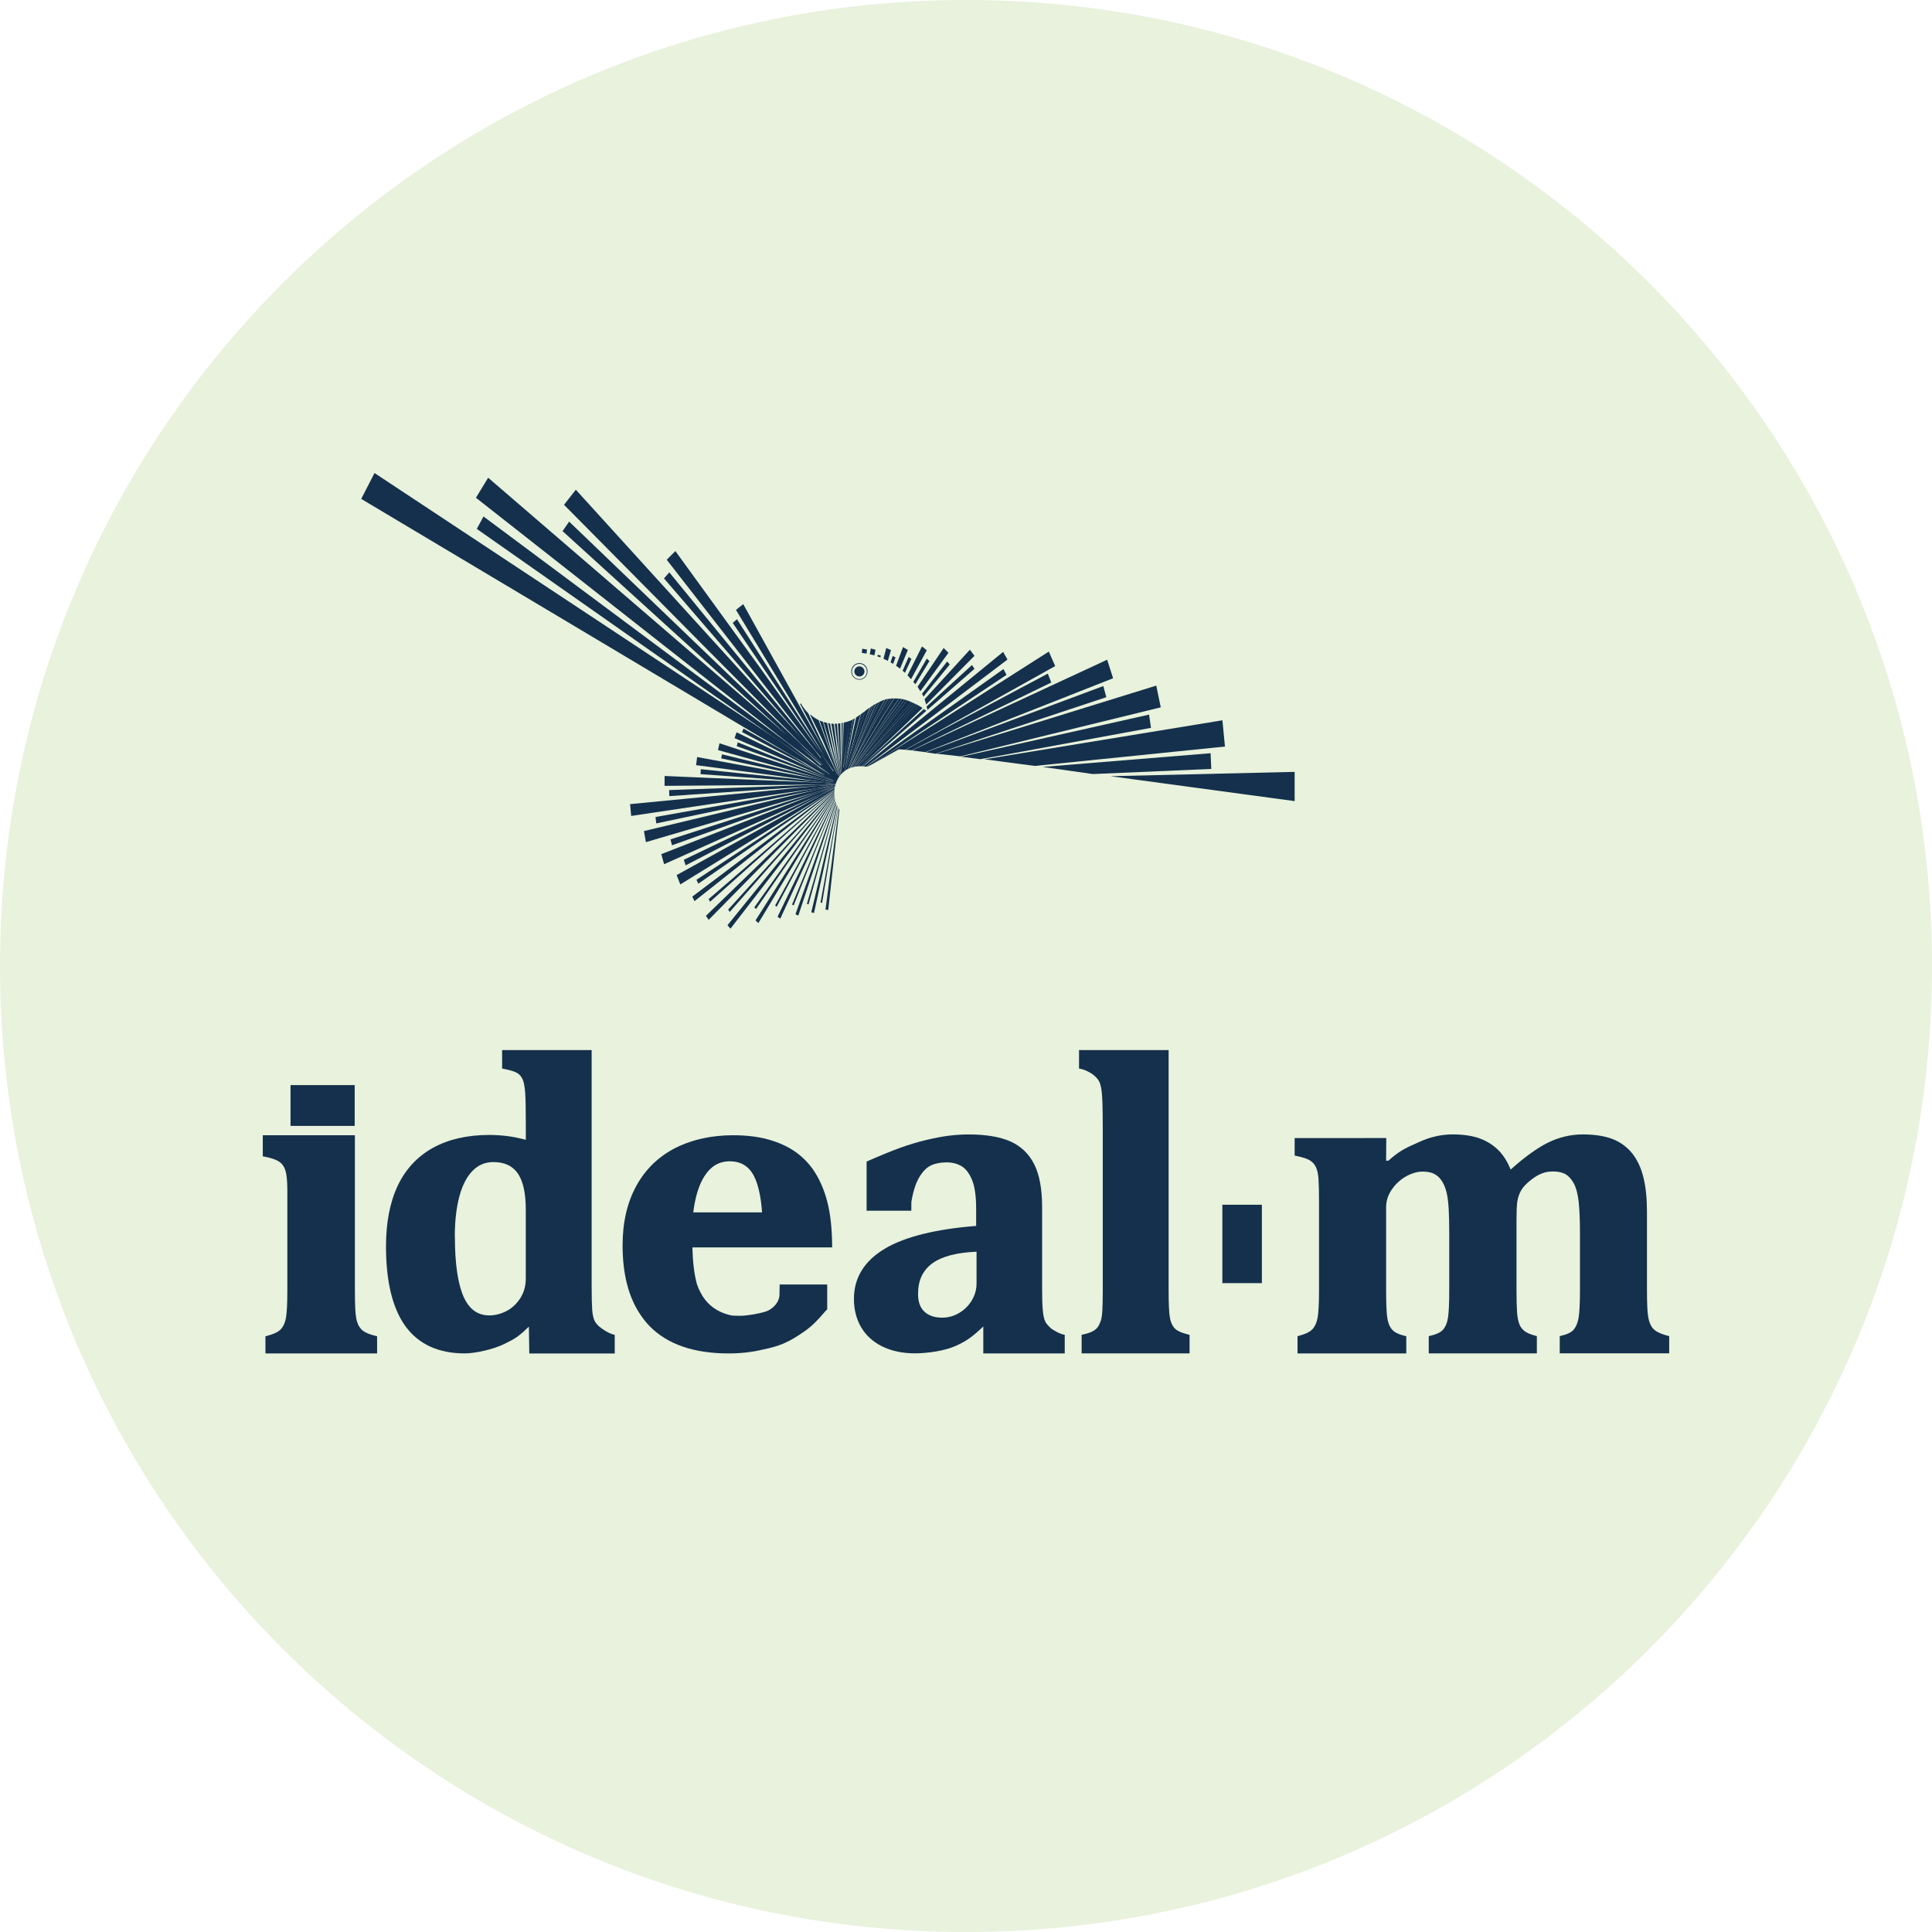
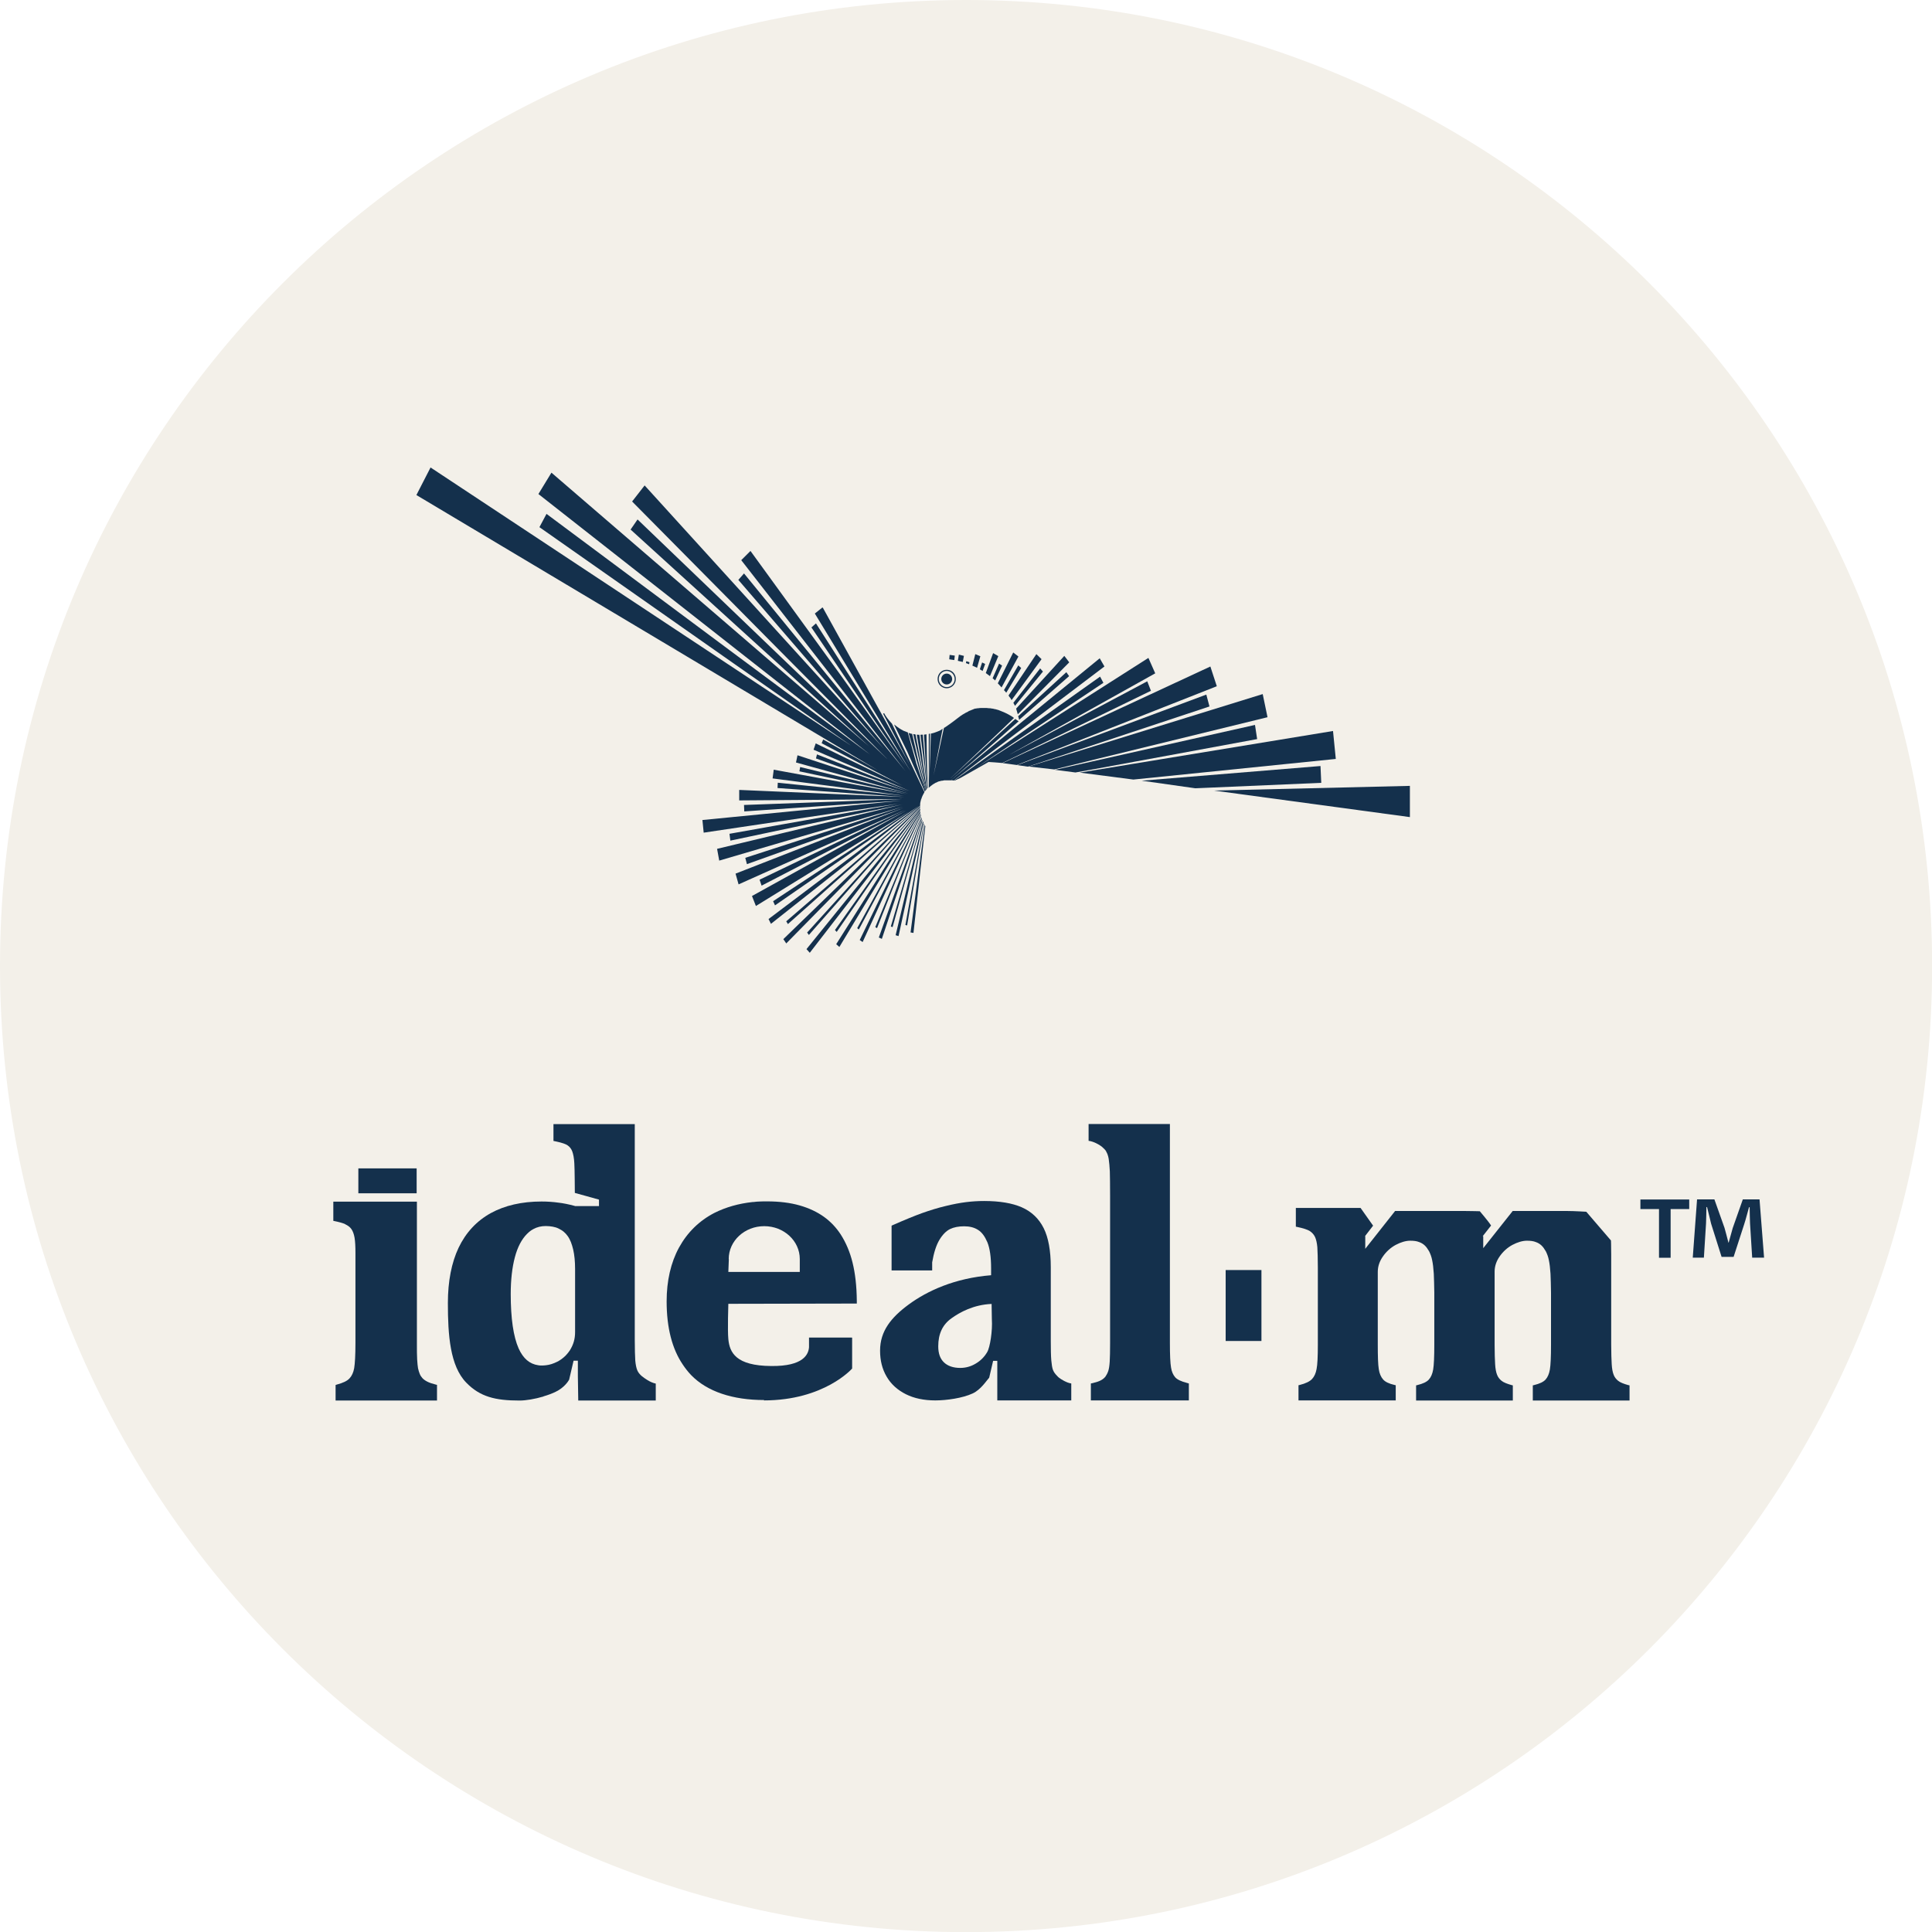
- <svg xmlns="http://www.w3.org/2000/svg" id="Layer_2" data-name="Layer 2" viewBox="0 0 618.9 618.9">
+ <svg xmlns="http://www.w3.org/2000/svg" id="Layer_2" data-name="Layer 2" viewBox="0 0 152.79 152.79">
  <g id="Layer_1-2" data-name="Layer 1">
-     <circle cx="309.45" cy="309.45" r="309.45" fill="#e8f2dc" />
+     <circle cx="76.4" cy="76.4" r="76.4" fill="#f3f0e9" />
    <g>
-       <rect x="391.57" y="385.93" width="12.66" height="25.11" fill="#14304c" />
-       <path d="M414.73,364.58v5.6l.44.09c2.18.44,3.71.96,4.56,1.52.83.55,1.45,1.27,1.85,2.17.42.91.69,2.17.79,3.71.11,1.6.17,4.1.17,7.47v28.13c0,4.28-.16,7.28-.45,8.86-.28,1.52-.83,2.75-1.62,3.63-.79.88-2.27,1.6-4.42,2.17l-.4.11v5.52h34.84v-5.52l-.42-.09c-1.99-.47-3.38-1.16-4.14-2.04-.78-.9-1.29-2.15-1.53-3.76-.25-1.68-.37-4.67-.37-8.93v-26.5c0-2.01.62-3.93,1.84-5.69,1.23-1.79,2.79-3.21,4.59-4.21,1.81-.99,3.57-1.51,5.2-1.51,1.25,0,2.29.16,3.08.44.79.3,1.49.71,2.07,1.26.58.55,1.11,1.27,1.57,2.17.47.91.84,2,1.11,3.22.28,1.24.47,2.91.59,4.94.11,2.07.17,4.64.17,7.61v18.34c0,4.32-.14,7.36-.42,8.97-.26,1.56-.78,2.78-1.53,3.66-.75.86-2.15,1.54-4.19,2.01l-.42.09v5.52h34.63v-5.52l-.4-.11c-1.65-.44-2.88-.96-3.63-1.57-.73-.6-1.29-1.35-1.62-2.26-.36-.94-.59-2.23-.7-3.8-.11-1.62-.17-3.99-.17-7.09v-22.33c0-2.66.08-4.59.23-5.74.16-1.13.45-2.15.87-3.05.42-.9.98-1.71,1.7-2.45.72-.74,1.6-1.49,2.63-2.23,1-.71,2.01-1.26,3-1.6.98-.35,2.06-.52,3.21-.52,1.68,0,3.05.3,4.06.88,1.01.58,1.9,1.57,2.65,2.94.76,1.38,1.28,3.35,1.56,5.85.28,2.53.42,5.88.42,9.98v18.34c0,4.28-.16,7.29-.45,8.94-.28,1.59-.81,2.83-1.53,3.71-.72.86-2.09,1.54-4.08,2.01l-.42.09v5.52h35.06v-5.52l-.42-.11c-1.21-.3-2.27-.68-3.13-1.12-.81-.41-1.45-.93-1.88-1.51-.45-.6-.81-1.4-1.07-2.37-.26-1.01-.44-2.37-.51-4.09-.08-1.74-.11-3.63-.11-5.61v-24.99c0-4.21-.37-7.92-1.11-10.95-.75-3.08-1.95-5.69-3.6-7.76-1.65-2.07-3.78-3.63-6.32-4.62-2.52-.97-5.71-1.48-9.54-1.48s-7.64.9-11.19,2.66c-3.38,1.68-7.4,4.57-11.91,8.6-.97-2.42-2.21-4.42-3.71-5.99-1.65-1.71-3.67-3.03-6.04-3.93-2.35-.88-5.32-1.34-8.86-1.34s-7.26.82-10.73,2.45c-3.39,1.59-5.59,2.17-9.82,5.97h-.73l.05-7.26" fill="#14304c" />
      <g>
-         <path d="M117.29,426.91c-.74-.38-1.3-.78-1.68-1.23-.39-.46-.71-.95-.94-1.5-.24-.54-.42-1.18-.56-1.89s-.24-1.77-.31-3.12c-.08-1.38-.11-3.36-.11-5.87v-49.63h-29.51v6.75l.44.08c1.57.3,2.86.68,3.83,1.1.91.4,1.65.95,2.18,1.69.53.75.91,1.77,1.11,3.02.2,1.34.31,3.12.31,5.3v31.73c0,4.26-.16,7.26-.45,8.85-.28,1.53-.83,2.74-1.63,3.61-.8.88-2.32,1.59-4.52,2.16l-.42.11v5.49h35.77v-5.51l-.42-.1c-1.27-.3-2.31-.65-3.07-1.05Z" fill="#14304c" />
-         <rect x="93.07" y="347.6" width="20.55" height="13.07" fill="#14304c" />
+         <path d="M75.47,52.2l.04-.35-.41-.06-.03.35c.13.02.26.04.39.06h0Z" fill="#14304c" />
+         <polygon points="76.23 51.87 75.83 51.77 75.75 52.26 76.14 52.35 76.23 51.87" fill="#14304c" />
+         <polygon points="77.53 51.9 77.13 51.73 76.9 52.64 77.27 52.81 77.53 51.9" fill="#14304c" />
+         <path d="M78.29,53.47l.66-1.58-.41-.24-.58,1.58c.12.08.23.16.33.24h0Z" fill="#14304c" />
+         <path d="M79.21,54.36h0s1.33-2.44,1.33-2.44l-.41-.32-1.22,2.44c.1.11.2.21.3.33Z" fill="#14304c" />
+         <path d="M79.86,55.14c.05.07.09.14.14.23h0s2.37-3.24,2.37-3.24l-.41-.4-2.2,3.27c.03.05.06.1.09.15Z" fill="#14304c" />
+         <polygon points="80.49 56.49 84.56 52.38 84.17 51.87 80.36 56.04 80.49 56.49" fill="#14304c" />
+         <polygon points="105.42 57.81 89.41 60.44 85.39 61.1 89.63 61.65 105.64 60.02 105.42 57.81" fill="#14304c" />
+         <polygon points="76.67 52.37 76.42 52.29 76.39 52.44 76.64 52.53 76.67 52.37" fill="#14304c" />
+         <path d="M77.71,53.06h0s.2-.55.2-.55l-.24-.12-.18.54c.07.04.14.08.21.13Z" fill="#14304c" />
+         <path d="M78.7,53.82h0s.55-1.18.55-1.18l-.24-.16-.51,1.16c.07.06.14.12.2.17Z" fill="#14304c" />
+         <path d="M79.41,54.59s.03.04.06.07h.01c.04.06.08.1.1.12h0s1.18-1.95,1.18-1.95l-.23-.21-1.14,1.97Z" fill="#14304c" />
+         <polygon points="80.14 55.58 80.27 55.82 82.48 53.11 82.26 52.86 80.14 55.58" fill="#14304c" />
+         <path d="M80.52,56.65s.03.09.04.13c.01.05.03.1.04.15h0s3.95-3.46,3.95-3.46l-.22-.31-3.82,3.49Z" fill="#14304c" />
+         <path d="M87.34,52.7l-.37-.64-6.8,5.56-4.97,4.08c.07,0,.15.01.22.03h0s4.96-3.75,4.96-3.75l6.96-5.27Z" fill="#14304c" />
+         <path d="M73.13,62.61s.04-.06.06-.09l-.74-2.2h0s0-.02,0-.02l-.66-2.38c-.09-.03-.19-.07-.29-.11l-.07-.03h0c-.23-.12-.44-.26-.63-.42-.02-.01-.04-.02-.05-.03h0s-.04-.03-.05-.04h0s1.05,2.15,1.05,2.15l1.39,3.17Z" fill="#14304c" />
+         <path d="M91.02,54.63l-.29-.75-10.93,5.82,11.56-6.45-.54-1.22-8.72,5.56-4.86,3.1,3.1-2.07,6.92-4.62-.26-.49-6.81,4.84-4.75,3.38s.02,0,.03,0c.01,0,.02,0,.03,0h0s.44-.2.44-.2l2.24-1.27.47.03.62.05,2.93-1.42,8.82-4.29Z" fill="#14304c" />
+         <path d="M68.7,67.23l-6.52,5.63.13.22,10.46-9.32s0-.01,0-.02c0,0,0,0,0-.02h0s-4.06,3.5-4.06,3.5Z" fill="#14304c" />
+         <path d="M72.76,63.86h0s0-.05,0-.08h0s-4.1,3.98-4.1,3.98l-6.71,6.51.23.34,6.58-6.69,3.99-4.05Z" fill="#14304c" />
+         <polygon points="96.23 54.27 95.72 52.71 84.53 57.91 79.31 60.34 79.31 60.34 79.29 60.35 80.42 60.5 84.81 58.77 96.23 54.27" fill="#14304c" />
+         <polygon points="100.24 56.72 99.86 54.89 86.61 58.99 81.35 60.62 83.38 60.85 86.83 60 100.24 56.72" fill="#14304c" />
+         <polygon points="99.42 58.45 99.25 57.33 86.32 60.23 83.43 60.88 85.05 61.09 86.41 60.85 99.42 58.45" fill="#14304c" />
+         <path d="M69.41,67.59l-5.58,6.16.14.19,8.8-10.01s0-.02,0-.03c0,0,0-.01,0-.02h0s-3.35,3.7-3.35,3.7Z" fill="#14304c" />
+         <polygon points="95.4 54.93 84.38 59.04 80.47 60.5 80.47 60.5 80.46 60.51 81.29 60.63 95.65 55.87 95.4 54.93" fill="#14304c" />
+         <path d="M72.77,63.71s0-.03,0-.04c0,0,0,0,0-.01h0v-.05s0,0,0,0v-.03s.01-.06.01-.09v-.03s.01,0,.01,0c0,0,.01-.05.01-.05,0-.02,0-.04.01-.06v-.02s.01-.03.02-.04v-.04s.03-.06.03-.06c.06-.2.15-.38.25-.55l-2.57-5.41c-.06-.06-.12-.13-.19-.21-.01-.02-.03-.03-.04-.05-.17-.2-.31-.41-.39-.57l-.08.04,2.12,4.07-2.7-4.87-4.18-7.57-.04-.03-.6.48,7.58,12.48-3.03-4.72-4.46-6.98-.36.32,4.62,6.83,2.82,4.14-5.16-7.24-7.1-9.78-.73.73,12.98,16.67-5.44-6.66-7.32-8.96-.45.51,7.52,8.72,3.98,4.62-7.68-8.45-11.23-12.36-.99,1.27,11.67,11.79,8.56,8.63-19.8-19-.55.8,18.88,17.16-10.22-8.81-14.92-12.85-1.03,1.69,15.38,12.08,10.86,8.53-10.49-7.79-15.11-11.25-.56,1.05,15.35,10.77,9.33,6.53-14.39-9.52-18.9-12.5-1.12,2.18,31.47,18.78,5.06,3.01-4.36-2.46-.12.3,6.37,3.34-6.84-3.33-.17.5,4.63,1.99,2.98,1.28-2.82-1.11-4.52-1.79-.08.32,4.55,1.64,2.72.99-3.37-1.12-5.36-1.76-.12.57,8.87,2.45-3.27-.81-5.27-1.28-.06.34,5.3,1.13,3.18.67-4.08-.75-6.43-1.18-.09.69,6.48.85,3.91.52-3.67-.38-6.31-.65-.02.42,6.31.45,3.7.26-13.04-.56v.83s8.05-.06,8.05-.06l4.85-.05-4.58.18-7.94.29.02.51,12.37-.85-5.77.56-9.91.97.1,1,15.39-2.29-4.59.82-8.76,1.56.07.54,8.71-1.84,4.87-1.02-5.21,1.25-9.42,2.26.17.93,9.34-2.74,5.17-1.52-4.3,1.4-8.15,2.64.13.5,8.07-2.89,4.3-1.55-4.59,1.8-8.68,3.39.24.85,13.15-5.89-3.9,1.87-7.59,3.65.16.47,7.51-3.89,3.94-2.05-12.21,6.76.31.79,7.86-4.85,4.28-2.64-3.73,2.46-7.05,4.65.15.33,6.98-4.83,4.41-3.05-4.58,3.44-7.32,5.52.19.38,7.24-5.73,4.54-3.6Z" fill="#14304c" />
+         <path d="M72.77,64.02s0-.04,0-.06l-3.34,4.12-5.65,6.98.26.29,8.74-11.31v-.02Z" fill="#14304c" />
+         <path d="M72.6,60.09h0s0,0,0,0l-.46-2.05c-.1-.02-.21-.05-.29-.08h0l.64,2.18.71,2.4s.02-.03.03-.05l-.62-2.36v-.03Z" fill="#14304c" />
+         <path d="M73.13,65.25l-.34,2.55-.78,5.94.23.04.66-5.96.28-2.49s-.03-.04-.04-.06l-.02-.02Z" fill="#14304c" />
+         <path d="M73.02,65.04v-.03s-.03-.03-.04-.05l-.69,2.86-1.46,6.14.23.07,1.35-6.18.62-2.81Z" fill="#14304c" />
+         <path d="M73.09,65.17s0-.01-.01-.02c0,0-.01-.02-.02-.02l-.45,2.44-1.01,5.58.14.04.94-5.6.41-2.41Z" fill="#14304c" />
+         <path d="M73.27,58.07c-.07.01-.14.02-.2.03l.26,4.26s.03-.03.04-.04l-.06-1.88-.04-2.37Z" fill="#14304c" />
+         <path d="M80.51,57.01l-.22-.15-5.24,4.8,4.28-4.05.86-.83s-.06-.05-.09-.07c-.07-.05-.14-.09-.23-.14,0,0,0,0,0,0h0s-.08-.05-.12-.07c-.02-.01-.04-.02-.06-.03-.06-.03-.11-.06-.16-.08l-.04-.02h0s0,0,0,0c-.07-.03-.13-.06-.21-.09l-.35-.14h0s-.02,0-.02,0c-.05-.02-.11-.03-.17-.05h-.04s0-.01,0-.01h-.03c-.06-.02-.11-.03-.16-.04h-.05c-.07-.02-.14-.03-.2-.03h-.05c-.11-.02-.23-.02-.35-.02h-.03s-.02,0-.02,0c-.06,0-.12,0-.18,0h-.04s-.01,0-.01,0c-.07,0-.14.01-.21.02h-.04s-.01,0-.01,0c-.07.01-.13.02-.18.03h-.02s-.02,0-.02,0l-.05.02c-.13.05-.26.1-.39.16h-.03s-.04.04-.04.04c-.06.03-.12.06-.2.1l-.04.02-.03.02c-.06.04-.13.07-.19.11l-.03.02-.04.03c-.06.03-.11.07-.16.11l-.04.03-.04.03s-.08.06-.12.09c-.09.07-.18.14-.26.2-.06.05-.12.09-.19.14,0,0-.13.1-.15.11l-.06.04s-.1.07-.14.1c-.09.06-.17.12-.25.16v.03s-.01,0-.01,0l-.81,3.72.72-3.7s-.08.07-.13.1l-.03.02s-.06.03-.09.05c-.03.01-.07.03-.1.04-.03.01-.07.03-.1.04-.04.01-.08.03-.11.04-.04.01-.07.02-.11.04-.02,0-.05.01-.07.02-.06.02-.12.03-.18.04,0,0,0,0-.01,0l-.13,3.77.06-3.76h-.04s-.04.02-.06.03v4.25c.1-.09.2-.18.32-.26l.03-.02c.06-.04.13-.08.2-.12h.02s.09-.05.12-.06h0s.02-.01.02-.01h0s.1-.04.1-.04h.04s.08-.03.12-.04h.02s0,0,0,0h.01s.03,0,.04-.01h.07s.08-.03.12-.03c0,0,0,0,.01,0h.01s0,0,0,0h.02s.02,0,.03,0h.05s.07,0,.07,0c.04,0,.07,0,.11,0,0,0,.01,0,.02,0,0,0,0,0,.01,0,0,0,.01,0,.02,0,0,0,.01,0,.02,0,0,0,0,0,.01,0,0,0,0,0,.01,0,.04,0,.07,0,.11,0h.03s3.84-3.34,3.84-3.34l1.51-1.33Z" fill="#14304c" />
+         <path d="M72.72,58.11c-.06,0-.13,0-.2-.01h-.02s.75,4.35.75,4.35c.01-.01.02-.03.04-.04h0s-.3-2.1-.3-2.1l-.28-2.19Z" fill="#14304c" />
+         <path d="M72.84,58.11h-.05s.32,2.46.32,2.46l.19,1.81s.01-.02.02-.02l-.34-4.26s-.1,0-.14,0Z" fill="#14304c" />
+         <path d="M72.4,58.08s-.04,0-.07-.01h-.01s-.06-.01-.1-.02l.56,2.43.45,1.99s.02-.02.03-.03l-.41-1.98-.45-2.39Z" fill="#14304c" />
+         <path d="M72.8,64.35s0-.02,0-.03c0,0,0-.01,0-.02l-1.77,3.2-3.24,5.9.13.11,3.18-5.96,1.71-3.2Z" fill="#14304c" />
+         <path d="M72.83,64.49h0s-.01-.06-.02-.08l-1.68,3.46-3.14,6.47.23.16,3.02-6.57,1.59-3.45Z" fill="#14304c" />
+         <path d="M72.94,64.92v-.03s0,0,0,0c0-.02-.01-.03-.02-.05l-.8,2.73-1.67,5.7.14.05,1.59-5.72.76-2.67Z" fill="#14304c" />
+         <path d="M70.38,67.61l2.39-3.47s0-.02,0-.04c0,0,0-.02,0-.03l-2.46,3.46-4.28,6.02.14.15,4.21-6.1Z" fill="#14304c" />
+         <path d="M72.78,64.25v-.02s0-.03-.01-.05l-2.4,3.78-4.24,6.71.25.22,4.11-6.82,2.3-3.81Z" fill="#14304c" />
+         <path d="M72.86,64.62s0-.02,0-.02c0,0,0-.02-.01-.03l-1.24,2.97-2.39,5.78.14.08,2.32-5.84,1.19-2.95Z" fill="#14304c" />
+         <path d="M72.9,64.77s0-.03-.01-.05h0s-.01-.04-.01-.04l-1.12,3.15-2.26,6.31.24.11,2.13-6.37,1.04-3.12Z" fill="#14304c" />
+         <polygon points="104.43 60.58 90.29 61.74 94.53 62.34 104.49 61.91 104.43 60.58" fill="#14304c" />
+         <polygon points="111.5 62.15 96 62.52 111.5 64.62 111.5 62.15" fill="#14304c" />
+         <path d="M74.87,54.43c.39,0,.72-.32.72-.73s-.31-.73-.72-.73-.72.32-.72.73.32.73.72.73ZM74.87,53.06c.34,0,.63.29.63.64s-.28.64-.63.64-.63-.29-.63-.64.28-.64.63-.64Z" fill="#14304c" />
+         <circle cx="74.87" cy="53.7" r=".43" fill="#14304c" />
      </g>
-       <path d="M148.85,433.55c3.37,0,9.16-1.27,12.81-3.07,3.46-1.7,4.61-2.44,7.76-5.51l.14,8.6h27.36v-5.96c-1.99-.41-4.02-1.9-4.85-2.57-.71-.57-1.33-1.32-1.67-2.09-.36-.84-.59-2-.7-3.44-.11-1.51-.17-3.98-.17-7.34v-75.78h-28.68v5.91l.67.13c2.64.52,3.82,1.06,4.34,1.41.71.49,1.24,1.16,1.61,2.04.38.95.65,2.38.77,4.25.14,1.93.2,5.31.2,10.05v4.94c-2.2-.57-4.14-.97-5.82-1.17-1.94-.25-3.93-.38-5.91-.38-6.96,0-12.99,1.38-17.95,4.09-4.99,2.74-8.81,6.83-11.34,12.15-2.5,5.26-3.77,11.84-3.77,19.47,0,11.3,2.11,19.9,6.25,25.59,4.2,5.75,10.58,8.68,18.96,8.68ZM145.69,396.19c0-4.99.5-9.4,1.49-13.02.96-3.56,2.4-6.31,4.27-8.18,1.85-1.84,4-2.73,6.58-2.73,3.55,0,6.09,1.17,7.81,3.58,1.71,2.46,2.59,6.34,2.59,11.55v22.2c0,2.38-.61,4.52-1.8,6.34-1.21,1.84-2.71,3.22-4.47,4.1-1.79.89-3.59,1.35-5.38,1.35-3.76,0-6.46-1.95-8.26-5.96-1.86-4.17-2.8-10.63-2.8-19.22h-.02v-.02Z" fill="#14304c" />
-       <path d="M351.88,346.04c.41.62.7,1.51.88,2.6.2,1.19.33,2.66.39,4.42.06,1.77.11,4.6.11,8.4v51.99c0,2.8-.05,4.99-.14,6.5-.09,1.44-.27,2.57-.55,3.34-.29.78-.61,1.41-.97,1.9-.35.46-.86.89-1.52,1.25-.68.38-1.68.73-2.94,1.01l-.65.14v5.96h34.58v-5.94l-.64-.16c-2.11-.54-3.53-1.22-4.24-2.04-.71-.82-1.2-1.96-1.44-3.39-.26-1.54-.39-4.42-.39-8.59v-77.05h-28.7v5.93c1.77.24,3.76,1.32,4.59,2.01.64.52,1.23,1.09,1.62,1.71Z" fill="#14304c" />
-       <path d="M283.69,399.87c-6.72,3.91-10.14,9.37-10.14,16.21,0,3.4.77,6.45,2.3,9.08,1.53,2.62,3.82,4.7,6.79,6.18l.03.03.03-.02c2.94,1.44,6.43,2.18,10.4,2.18s9.61-.79,13.17-2.43c3.4-1.57,5.14-2.78,8.72-6.18v8.64h26.09v-5.97c-1.64-.24-3.65-1.51-4.26-1.95-.49-.35-.91-.89-1.29-1.29-.36-.38-.68-.91-.92-1.57-.26-.7-.45-1.81-.58-3.33-.14-1.57-.2-3.83-.2-6.73v-26.05c0-5.76-.85-10.38-2.52-13.7-1.7-3.37-4.28-5.84-7.7-7.35-3.34-1.46-7.82-2.21-13.31-2.21-2.12,0-4.28.14-6.41.41-2.11.27-4.53.73-7.25,1.38-2.65.64-5.41,1.46-8.19,2.46-2.73.98-6.2,2.4-10.34,4.22l-.5.22v15.75h14.32l.02-2.85c.56-3.38,1.43-6.05,2.56-7.94,1.12-1.83,2.36-3.08,3.7-3.72,1.38-.65,3.06-.98,4.99-.98s3.53.41,4.88,1.25c1.32.81,2.43,2.27,3.29,4.33.89,2.13,1.33,5.22,1.33,9.24v5.53c-12.84,1.02-22.62,3.43-29.03,7.16ZM312.83,400.98v10.19c0,1.87-.5,3.67-1.49,5.35-1,1.68-2.36,3.06-4.06,4.06-1.7,1.02-3.53,1.52-5.43,1.52-2.46,0-4.4-.65-5.76-1.95-1.35-1.29-2-3.13-2-5.65,0-4.37,1.52-7.59,4.64-9.84h-.02c3.05-2.19,7.81-3.43,14.11-3.68Z" fill="#14304c" />
-       <path d="M266.57,399.58v-.87c-.06-5.27-.56-9.83-1.51-13.54-.91-3.66-2.31-6.96-4.13-9.82-1.56-2.41-3.56-4.51-5.93-6.23-2.38-1.7-5.26-3.06-8.58-4.01h-.02s-.02-.01-.02-.01c-3.28-.95-7.15-1.43-11.47-1.43h0c-.11,0-.21,0-.32,0-.77,0-1.53.02-2.27.06-.74.04-1.46.1-2.18.17-.11.01-.22.01-.33.03-4.98.52-9.52,1.81-13.52,3.84-5.36,2.75-9.57,6.83-12.48,12.17-2.9,5.3-4.37,11.68-4.37,18.95,0,9.22,1.91,16.66,5.7,22.24.88,1.33,1.87,2.57,2.96,3.69,5.63,5.78,14.14,8.74,25.27,8.74,3.96,0,7.66-.42,11.07-1.26,2.41-.47,4.67-1.11,6.61-1.93,2.25-.96,4.4-2.32,6.68-3.9,2.4-1.67,4.2-3.57,6.3-6.01.15-.18.3-.35.45-.53l.27-.26.24-.23v-7.88l-.09-.09h-15.14l-.06,3.38c-.11,2.45-2.25,4.67-4.63,5.37-2.12.62-5.62,1.28-8.09,1.28-.96,0-1.82-.03-2.61-.09-3.59-.77-6.45-2.44-8.48-5.04-1.06-1.36-1.93-3.01-2.62-4.94-.92-3.33-1.37-7.41-1.46-11.75l.09-.09h44.69ZM233.78,372.01c3.48,0,6.11,1.53,7.74,4.71,1.37,2.68,2.24,6.6,2.6,11.65h-22.04c.6-4.81,1.75-8.65,3.46-11.4,2.07-3.33,4.75-4.96,8.23-4.96Z" fill="#14304c" />
-     </g>
-     <g>
-       <path d="M289.82,224.11l-5.3,6.96-10.77,14.55s.04,0,.06,0l13.18-16.74,3.69-4.5c-.28-.09-.57-.18-.85-.26Z" fill="#14304c" />
-       <path d="M291.98,224.92l-4.08,4.67-13.51,15.94s.05,0,.07-.01l13.09-14.57,5.21-5.66c-.26-.12-.52-.24-.78-.35Z" fill="#14304c" />
-       <path d="M293.77,225.76c-.08-.04-.16-.08-.24-.12l-5.56,5.84-13.1,14.01s.04,0,.07,0l16.45-16.59,2.92-2.85c-.17-.1-.35-.19-.52-.28Z" fill="#14304c" />
-       <path d="M288.02,223.81l-3.92,5.67-10.77,16.23s.04-.01.06-.02l10.53-14.95,4.99-6.83c-.29-.05-.59-.09-.88-.12Z" fill="#14304c" />
-       <path d="M268.69,259.05l-1.28,9.71-2.97,22.62.88.13,2.5-22.69,1.08-9.47c-.07-.1-.13-.2-.2-.31Z" fill="#14304c" />
-       <path d="M268.1,257.97l-2.64,10.89-5.57,23.36.86.27,5.15-23.53,2.35-10.69c-.05-.1-.1-.2-.15-.3Z" fill="#14304c" />
-       <path d="M267.69,256.89l-4.28,11.98-8.59,24,.91.42,8.09-24.22,3.98-11.86c-.04-.11-.07-.21-.1-.32Z" fill="#14304c" />
-       <path d="M267.44,255.85l-6.41,13.19-11.95,24.63.88.61,11.49-24.99,6.05-13.13c-.02-.1-.04-.21-.06-.31Z" fill="#14304c" />
-       <path d="M267.31,254.97l-9.13,14.37-16.16,25.52.93.83,15.63-25.95,8.76-14.5c-.01-.09-.02-.18-.03-.28Z" fill="#14304c" />
-       <path d="M267.26,254.14l-12.71,15.68-21.51,26.57.96,1.1,20.98-27.15,12.29-15.9c0-.1-.01-.2-.01-.3Z" fill="#14304c" />
-       <path d="M267.46,252.08l-5.11,1.8-17.47,6.84-33.04,12.9.9,3.22,32.6-14.6,17.45-7.81,4.65-2.22s.02-.08.03-.12Z" fill="#14304c" />
-       <path d="M267.54,251.71l-5.58,1.18-19.82,4.75-35.86,8.59.63,3.54,35.55-10.45,19.68-5.77,5.37-1.76s.01-.05.02-.08Z" fill="#14304c" />
-       <path d="M267.63,251.37l-6.13.44-21.96,2.13-37.7,3.66.35,3.78,37.49-5.59,21.74-3.24,6.18-1.12s.01-.04.02-.06Z" fill="#14304c" />
-       <path d="M277.58,209.38l.16-1.31-1.54-.25-.11,1.33c.5.06.99.13,1.48.22Z" fill="#14304c" />
-       <polygon points="280.11 209.92 280.46 208.15 278.96 207.73 278.63 209.6 280.11 209.92" fill="#14304c" />
-       <polygon points="284.41 211.7 285.42 208.26 283.9 207.59 283.02 211.03 284.41 211.7" fill="#14304c" />
-       <path d="M288.32,214.2l2.5-5.99-1.55-.93-2.22,5.99c.44.3.86.61,1.28.93Z" fill="#14304c" />
-       <path d="M291.84,217.58l5.05-9.27-1.54-1.23-4.63,9.26c.39.4.76.81,1.13,1.24Z" fill="#14304c" />
-       <path d="M294.82,221.44l9.01-12.32-1.53-1.54-8.37,12.42c.34.55.61.91.89,1.44Z" fill="#14304c" />
-       <path d="M290.68,224.37l-3.55,4.35-13.21,16.87c.19-.03.38-.07.58-.09l13.43-15.91,4.07-4.67-1.32-.55Z" fill="#14304c" />
-       <path d="M295.17,226.58c-.3-.2-.61-.39-.93-.57l-2.94,2.89-16.33,16.57c.19-.01.37-.03.57-.03.04,0,.08,0,.13,0,.04,0,.08,0,.13,0,.04,0,.07,0,.1,0l16.36-15.49,3.26-3.13c-.11-.09-.23-.17-.35-.26Z" fill="#14304c" />
-       <polygon points="296.68 225.7 312.17 210.08 310.69 208.14 296.19 223.98 296.68 225.7" fill="#14304c" />
-       <path d="M321.35,208.83l-25.89,21.16-18.93,15.5c.29.02.58.06.85.1l18.88-14.26,26.48-20.05-1.4-2.45Z" fill="#14304c" />
-       <polygon points="338.02 213.37 335.98 208.73 302.79 229.88 283.63 242.06 279.71 244.67 287.9 240.04 289.99 240.17 303.94 232.39 338.02 213.37" fill="#14304c" />
-       <polygon points="356.57 217.27 354.67 211.34 312.07 231.1 292.13 240.39 296.42 240.95 313.14 234.38 356.57 217.27" fill="#14304c" />
-       <polygon points="371.84 226.59 370.4 219.63 319.99 235.24 299.96 241.44 307.68 242.29 320.8 239.07 371.84 226.59" fill="#14304c" />
-       <polygon points="391.59 230.74 330.63 240.73 315.35 243.23 331.48 245.36 392.4 239.15 391.59 230.74" fill="#14304c" />
-       <path d="M268.41,258.59l-1.71,9.3-3.85,21.22.51.13,3.57-21.31,1.57-9.18c-.03-.06-.07-.11-.1-.17Z" fill="#14304c" />
-       <path d="M267.89,257.46l-3.06,10.39-6.35,21.68.52.2,6.06-21.78,2.91-10.28c-.03-.07-.06-.14-.08-.21Z" fill="#14304c" />
-       <path d="M267.56,256.45l-4.71,11.3-9.12,22,.51.31,8.84-22.2,4.53-11.22c-.02-.06-.04-.12-.06-.19Z" fill="#14304c" />
-       <path d="M267.37,255.45l-6.74,12.18-12.32,22.44.49.42,12.1-22.69,6.5-12.16c-.01-.06-.02-.13-.02-.19Z" fill="#14304c" />
-       <path d="M267.28,254.59l-9.37,13.17-16.27,22.89.54.56,16.02-23.19,9.09-13.19c0-.08,0-.16,0-.24Z" fill="#14304c" />
-       <path d="M267.27,253.85l-12.77,14.11-21.25,23.43.52.73,20.97-23.84,12.52-14.24c0-.07,0-.13,0-.2Z" fill="#14304c" />
-       <path d="M267.34,252.8l-2.63,1.62-14.77,9.72-26.82,17.69.57,1.25,26.55-18.37,17.08-11.8s0-.08.01-.12Z" fill="#14304c" />
-       <polygon points="262.79 254.42 247.95 261.55 219.06 275.42 219.64 277.21 248.23 262.39 263.26 254.61 266.9 252.58 262.79 254.42" fill="#14304c" />
-       <polygon points="262.15 253.55 245.79 258.86 214.78 268.89 215.27 270.78 245.97 259.77 262.35 253.88 266.7 252.2 262.15 253.55" fill="#14304c" />
-       <polygon points="261.43 252.55 243.31 255.79 209.98 261.72 210.24 263.77 243.41 256.77 261.96 252.89 266.47 251.81 261.43 252.55" fill="#14304c" />
-       <polygon points="261.99 251.33 244.55 252.01 214.34 253.1 214.42 255.03 244.59 252.95 261.5 251.81 266.47 251.32 261.99 251.33" fill="#14304c" />
-       <polygon points="263.12 250.41 248.5 248.89 224.5 246.41 224.41 247.99 248.45 249.72 262.53 250.71 266.85 250.88 263.12 250.41" fill="#14304c" />
-       <polygon points="263.73 249.61 251.31 246.54 231.27 241.64 231.03 242.94 251.19 247.26 263.29 249.85 267.21 250.56 263.73 249.61" fill="#14304c" />
-       <polygon points="267.13 250.14 264.84 249.12 253.5 244.65 236.32 237.81 236.01 239.03 253.32 245.27 264.32 249.27 267.29 250.24 267.13 250.14" fill="#14304c" />
-       <polygon points="266.75 249.91 264.83 249.17 267.13 250.14 266.75 249.91" fill="#14304c" />
-       <polygon points="238.17 233.39 237.72 234.52 254.03 243.08 263.32 247.97 253.32 241.96 238.17 233.39" fill="#14304c" />
-       <polygon points="252.31 237.99 212.38 208.27 154.88 165.45 152.74 169.43 211.18 210.44 248.87 236.87 261.58 245.27 252.31 237.99" fill="#14304c" />
-       <polygon points="281.2 209.74 281.08 210.27 282.02 210.6 282.13 210.02 281.2 209.74" fill="#14304c" />
-       <path d="M286.11,212.66l.76-2.07-.91-.45-.67,2.04c.28.16.55.32.82.48Z" fill="#14304c" />
-       <path d="M289.89,215.53l2.08-4.48-.89-.6-1.93,4.41c.25.22.5.44.74.66Z" fill="#14304c" />
-       <path d="M296.89,210.98l-4.33,7.47c.09.09.53.58.67.73l4.5-7.41-.84-.79Z" fill="#14304c" />
-       <path d="M288.94,223.93l-4.9,6.73-10.55,15.01c.12-.03.24-.05.35-.07l10.68-14.52,5.28-6.98s-.08-.02-.11-.03c-.25-.05-.5-.1-.75-.14Z" fill="#14304c" />
-       <path d="M292.76,225.27l-5.13,5.61-13.08,14.62c.13-.01.27-.01.41-.02l13.1-14.02,5.47-5.81c-.25-.13-.51-.25-.76-.37Z" fill="#14304c" />
-       <polygon points="295.83 223.16 304.25 212.86 303.42 211.9 295.36 222.23 295.83 223.16" fill="#14304c" />
-       <path d="M295.93,227.14l-5.41,4.95-14.62,13.36c.17,0,.34.01.51.03l14.6-12.73,5.74-5.04-.82-.56Z" fill="#14304c" />
-       <path d="M297.13,227.39l15.04-13.15-.81-1.2-14.54,13.28c.12.37.19.72.31,1.07Z" fill="#14304c" />
-       <path d="M321.45,214.33l-25.91,18.42-18.07,12.85c.07.01.15.02.23.03l1.32-.61,4.59-2.93,12.47-8.34,26.34-17.56-.96-1.87Z" fill="#14304c" />
-       <polygon points="279.03 245 279.71 244.65 283.64 241.88 279.03 245" fill="#14304c" />
-       <polygon points="336.76 218.64 335.66 215.78 302.6 233.38 290.07 240.19 292.04 240.36 303.19 234.95 336.76 218.64" fill="#14304c" />
-       <polygon points="354.4 223.34 353.44 219.77 311.51 235.41 296.56 240.99 299.71 241.46 312.03 237.38 354.4 223.34" fill="#14304c" />
-       <polygon points="368.71 233.16 368.09 228.92 318.87 239.96 307.89 242.41 314.05 243.2 319.2 242.28 368.71 233.16" fill="#14304c" />
-       <polygon points="387.8 241.29 333.99 245.68 350.11 247.96 388.02 246.32 387.8 241.29" fill="#14304c" />
-       <polygon points="414.73 256.63 414.73 247.26 355.72 248.65 414.73 256.63" fill="#14304c" />
+       <path d="M133.59,94.86v.76h-1.47v3.85h-.92v-3.85h-1.47v-.76h3.86ZM138.57,99.47l-.17-2.71c-.02-.36-.02-.8-.03-1.29h-.05c-.12.41-.25.95-.39,1.37l-.83,2.56h-.95l-.83-2.63c-.08-.36-.22-.9-.32-1.31h-.05c0,.42-.02.86-.03,1.29l-.17,2.71h-.88l.34-4.61h1.37l.8,2.25c.1.36.19.69.31,1.17h.02c.12-.42.22-.81.32-1.15l.8-2.27h1.32l.36,4.61h-.92Z" fill="#14304c" />
      <g>
-         <path d="M275.3,217.75c1.42,0,2.61-1.17,2.61-2.67s-1.14-2.67-2.61-2.67-2.61,1.17-2.61,2.67,1.17,2.67,2.61,2.67ZM275.3,212.66c1.31,0,2.39,1.09,2.39,2.45s-1.06,2.45-2.39,2.45-2.39-1.09-2.39-2.45,1.06-2.45,2.39-2.45Z" fill="#14304c" />
-         <path d="M275.3,216.7c.89,0,1.62-.73,1.62-1.62s-.73-1.62-1.62-1.62-1.62.73-1.62,1.62.73,1.62,1.62,1.62Z" fill="#14304c" />
+         <g>
+           <path d="M128.77,109.54c-.36-.1-.64-.21-.8-.34-.16-.13-.29-.29-.36-.49-.08-.2-.13-.48-.15-.83-.02-.35-.04-.87-.04-1.54v-7.11c0-.81-.02-1.13-.02-1.13l-1.95-2.27s-.96-.06-1.49-.06h-4.33s-2.33,2.94-2.33,2.94v-.95h-.04l.66-.84c-.19-.31-.89-1.13-.89-1.13,0,0-.76-.02-1.15-.02h-5.55s-2.36,2.99-2.36,2.99v-1h-.02l.64-.83-.99-1.4h-5.12v1.48l.1.02c.48.1.82.21,1.01.33.18.12.32.28.41.47.09.2.15.47.18.8.02.35.04.89.04,1.62v6.1c0,.93-.03,1.58-.1,1.92-.06.33-.18.6-.36.79-.18.19-.5.35-.98.47l-.09.02v1.2h7.69v-1.2l-.09-.02c-.44-.1-.75-.25-.91-.44-.17-.19-.29-.47-.34-.81-.06-.36-.08-1.01-.08-1.94v-5.75c0-.44.14-.85.41-1.23.27-.39.62-.7,1.01-.91.4-.21.79-.33,1.15-.33.28,0,.51.03.68.1.18.06.33.15.46.27.13.12.24.28.35.47.1.2.19.43.24.7.06.27.1.63.13,1.07.02.41.03.92.04,1.5,0,.05,0,.1,0,.15v3.98c0,.94-.03,1.6-.09,1.95-.06.34-.17.6-.34.79-.17.19-.47.33-.92.44l-.09.02v1.2h7.65v-1.2l-.09-.02c-.36-.1-.64-.21-.8-.34-.16-.13-.29-.29-.36-.49-.08-.2-.13-.48-.15-.83-.02-.35-.04-.87-.04-1.54v-5.78c0-.42.14-.83.4-1.2.27-.39.62-.7,1.01-.91.4-.21.79-.33,1.15-.33.28,0,.51.03.68.1.18.06.33.15.46.27.13.12.24.28.35.47.1.2.19.43.24.7.06.27.1.63.13,1.07.02.41.03.92.04,1.5,0,.05,0,.1,0,.15v3.98c0,.94-.03,1.6-.09,1.95-.06.34-.17.6-.34.79-.17.19-.47.33-.92.44l-.09.02v1.2h7.65v-1.2l-.09-.02Z" fill="#14304c" />
+           <rect x="96.93" y="100.44" width="2.83" height="5.61" fill="#14304c" />
+         </g>
+         <g>
+           <rect x="28.34" y="92.4" width="4.61" height="1.97" fill="#14304c" />
+           <path d="M27.3,96.82c.2.09.37.21.49.38.12.17.2.4.25.68.05.3.07.7.07,1.19v7.14c0,.96-.04,1.63-.1,1.99-.06.34-.19.62-.37.81-.18.2-.52.36-1.01.49l-.09.03v1.23h8.02v-1.24l-.09-.02c-.28-.07-.52-.15-.69-.24-.17-.09-.29-.18-.38-.28-.09-.1-.16-.21-.21-.34-.05-.12-.09-.26-.13-.43-.03-.16-.05-.4-.07-.7-.02-.31-.02-.76-.02-1.32v-11.16h-6.61v1.52l.1.02c.35.07.64.15.86.25Z" fill="#14304c" />
+           <path d="M87.48,91.07c.09.14.16.34.2.58.04.27.07.6.09.99.01.4.02,1.03.02,1.89v11.7c0,.63-.01,1.12-.03,1.46-.02.32-.06.58-.12.75-.06.17-.14.32-.22.43-.08.1-.19.2-.34.28-.15.09-.38.16-.66.23l-.15.03v1.34h7.75v-1.34l-.14-.04c-.47-.12-.79-.27-.95-.46-.16-.19-.27-.44-.32-.76-.06-.35-.09-.99-.09-1.93v-17.33h-6.43v1.33c.4.05.84.3,1.03.45.14.12.28.25.36.38Z" fill="#14304c" />
+           <path d="M41.1,110.76c.49,0,1.21-.12,1.88-.32h-.01s-.02.04-.04.05c0,0,.02-.02.03-.03l.02-.03c.35-.1.7-.23.98-.37.64-.31.97-.8,1.05-.95l.35-1.5h.34s0,1.21,0,1.21c0,0,0,0,0,0l.03,1.94h6.13v-1.34c-.45-.09-.9-.43-1.09-.58-.16-.13-.3-.3-.37-.47-.08-.19-.13-.45-.16-.77-.02-.34-.04-.89-.04-1.65v-17.05h-6.43v1.33l.15.03c.59.12.86.24.97.32.16.11.28.26.36.46.08.21.15.53.17.96.03.38.04,2.34.04,2.34l1.91.53v.51h-1.91s0-.01,0-.01c-.49-.13-.93-.22-1.3-.26-.43-.06-.88-.09-1.33-.09-1.56,0-2.91.31-4.02.92-1.12.62-1.97,1.54-2.54,2.73-.56,1.18-.85,2.66-.85,4.38,0,2.54.17,4.97,1.45,6.29,1.09,1.13,2.32,1.42,4.2,1.42ZM40.39,102.35c0-1.12.11-2.11.33-2.93.21-.8.54-1.42.96-1.84.05-.05.1-.1.16-.15.11-.09.22-.17.34-.23.29-.16.62-.24.98-.24.2,0,.38.02.55.05.17.03.33.08.47.15.14.07.28.15.4.25.12.1.23.22.32.35.1.14.18.3.25.47.07.18.13.38.18.59.1.43.15.95.15,1.53v4.99c0,.27-.03.52-.1.76-.03.12-.08.23-.13.35-.03.06-.05.11-.08.16-.03.05-.06.11-.09.16-.14.21-.29.39-.46.54-.17.15-.35.28-.55.38-.3.15-.6.25-.9.28-.1.01-.2.02-.3.02-.11,0-.21,0-.3-.02-.69-.1-1.19-.53-1.55-1.32-.42-.94-.63-2.39-.63-4.32h0Z" fill="#14304c" />
+           <path d="M69.6,106.83c0,.76.17,1.45.52,2.04.34.59.86,1.06,1.52,1.39h0s0,0,0,0c.66.33,1.44.49,2.33.49s2.15-.18,2.95-.55c.65-.3,1.1-1.02,1.31-1.25l.31-1.33h.33s0,1.19,0,1.19v1.94h5.85v-1.34c-.37-.05-.82-.34-.95-.44-.11-.08-.2-.2-.29-.29-.08-.09-.15-.2-.21-.35-.06-.16-.1-.41-.13-.75-.03-.35-.04-.86-.04-1.51v-5.86c0-1.3-.19-2.34-.56-3.08-.38-.76-.96-1.31-1.73-1.65-.75-.33-1.75-.5-2.98-.5-.48,0-.96.03-1.44.09-.47.06-1.02.16-1.62.31-.59.14-1.21.33-1.83.55-.61.22-1.39.54-2.32.95l-.11.05v3.54h3.21v-.64c.13-.76.32-1.36.58-1.79.25-.41.53-.69.83-.84.31-.15.69-.22,1.12-.22s.79.09,1.09.28c.3.18.54.51.74.97.2.48.3,1.18.3,2.08v.54c-2.88.23-5.05,1.24-6.51,2.31-1.4,1.03-2.27,2.11-2.27,3.65ZM75.24,104.26h0c.68-.49,1.76-1.08,3.18-1.14l.02,1.22c.06.88-.14,2.21-.37,2.59-.22.38-.53.69-.91.91-.38.23-.79.34-1.22.34-.55,0-.99-.15-1.29-.44-.3-.29-.45-.7-.45-1.27,0-.98.34-1.71,1.04-2.21Z" fill="#14304c" />
+           <path d="M60.41,110.75c4.78,0,6.98-2.52,6.98-2.52v-2.43l-.02-.02h-3.39v.76c-.04.55-.42,1.52-2.99,1.49-2.8-.02-3.29-1.07-3.39-2.13-.07-.69,0-2.79,0-2.79h0s.14,0,.14,0l10.02-.02v-.2c-.01-1.19-.13-2.21-.34-3.05-.2-.82-.52-1.57-.93-2.21-.35-.54-.8-1.02-1.33-1.4-.53-.38-1.18-.69-1.92-.9h0s0,0,0,0c-.73-.21-1.6-.32-2.57-.32h0s-.05,0-.07,0c-.17,0-.34,0-.51.01-.17,0-.33.02-.49.04-.02,0-.05,0-.07,0-1.12.12-2.13.41-3.03.86-1.2.62-2.14,1.54-2.8,2.74-.65,1.19-.98,2.63-.98,4.26,0,2.07.43,3.75,1.28,5,.2.3.42.58.66.83,1.26,1.3,3.28,1.97,5.77,1.97ZM57.63,99.57c0-1.44,1.26-2.6,2.81-2.6h0c1.55,0,2.81,1.16,2.81,2.6v1.02h-5.65s.04-1.02.04-1.02Z" fill="#14304c" />
+         </g>
      </g>
-       <path d="M272.8,230.68l-2.41,15.84,2.85-16.06c-.15.08-.3.15-.45.21Z" fill="#14304c" />
-       <path d="M271.12,246.61l5.62-17.49.54-1.44c-.25.19-.5.38-.75.56l-.77,2.34-4.65,16.03s0,0,0,0Z" fill="#14304c" />
-       <path d="M274.21,229.84l-3.65,16.73c1.21-5.57,2.46-11.14,3.65-16.73h0Z" fill="#14304c" />
-       <path d="M280.71,225.37l-2.26,5.29-6.63,15.58s.01,0,.02,0l9.83-21.36c-.32.16-.64.33-.95.5Z" fill="#14304c" />
-       <path d="M278.87,226.5l-1.19,2.96-6.17,16.94s0,0,.01,0l6.26-15.85,1.83-4.52c-.25.16-.5.32-.75.49Z" fill="#14304c" />
-       <path d="M275.09,229.28l-4.26,17.44,4.49-16.58.41-1.32c-.21.16-.43.31-.65.46Z" fill="#14304c" />
-       <path d="M267.33,252.92l-17.69,13.3-27.87,21,.71,1.45,27.53-21.79,17.29-13.71c0-.08.02-.17.03-.25Z" fill="#14304c" />
-       <path d="M267.29,253.24l-15.46,13.37-24.83,21.42.47.83,24.56-21.88,15.25-13.59c0-.05,0-.1,0-.16Z" fill="#14304c" />
-       <path d="M267.28,253.45l-15.6,15.17-25.54,24.76.88,1.28,25.05-25.47,15.2-15.43c0-.1,0-.21.01-.31Z" fill="#14304c" />
-       <path d="M267.4,252.37l-.5.22-3.65,2.03-15.97,8.83-30.52,16.88,1.17,2.99,29.91-18.47,16.86-10.42h0s2.63-1.62,2.63-1.62c.02-.15.03-.29.06-.43Z" fill="#14304c" />
-       <path d="M267.7,251.13l-5.71.2,4.47-.02,1.21-.11s.01-.04.02-.07Z" fill="#14304c" />
-       <path d="M267.68,251.2l-1.17.11h-.05s-4.96.5-4.96.5l6.13-.44c.02-.06.03-.11.05-.17Z" fill="#14304c" />
-       <path d="M267.54,251.71c.02-.09.05-.19.08-.28l-6.18,1.12,5.03-.74-4.51,1.08,5.58-1.18Z" fill="#14304c" />
-       <path d="M267.46,252.08c.02-.1.04-.2.06-.3l-5.37,1.76,4.56-1.35-4.35,1.69,5.11-1.8Z" fill="#14304c" />
-       <path d="M281.72,224.84l-1.9,4.07-8.08,17.36c.17-.08.34-.15.51-.22l8.39-16.63,2.79-5.31c-.58.21-1.16.45-1.72.73Z" fill="#14304c" />
-       <path d="M283.62,224.05s-.05.02-.08.03l-2.82,5.28-8.39,16.67s.02,0,.03-.01l8.33-15.46,3.77-6.67c-.23.04-.46.08-.69.12-.05.01-.1.02-.15.03Z" fill="#14304c" />
-       <path d="M285.53,223.77l-4.23,7.08-.34.6.35-.62,4.17-7.05c-.32.03-.64.06-.97.11l-3.73,6.6-8.35,15.5c.12-.04.24-.09.37-.13l.72-1.27,9.63-15.77,3.24-5.09c-.29,0-.58.02-.87.04Z" fill="#14304c" />
-       <path d="M286.47,223.73l-3.16,4.98-10.44,17.13c.18-.05.36-.1.55-.15l10.69-16.33,3.84-5.56c-.49-.05-.98-.07-1.48-.07Z" fill="#14304c" />
-       <path d="M269.35,248.11c.44-.51.96-.96,1.55-1.35l.02-.07,4.41-17.57c-.35.25-.72.49-1.09.7l-3.6,16.74-.08.42s-.03-.01-.04-.01l.11-.5,3.23-16.44s0,0,0,0c-.17.17-.37.3-.58.42l-2.64,14.91,2.3-14.74c-.14.06-.28.12-.42.18-.13.05-.26.11-.4.15-.14.05-.29.11-.43.16-.14.05-.28.09-.43.13-.09.03-.17.05-.26.07-.22.06-.45.11-.68.16-.02,0-.04,0-.06,0l-.5,14.12.06-4.44.16-9.62c-.13.03-.27.06-.4.09l.02,9.53.02,6.01s-.01.07-.02.11c-.02.02-.04.04-.06.06l-.21-6.64-.14-9c-.26.04-.51.08-.77.11l.54,8.97.41,6.8-.54-6.41-.73-9.33c-.24.02-.48.03-.71.03l1.22,9.36.71,6.88ZM271.96,232.19l-1.71,13.65h-.07l1.78-13.65ZM271.07,237.05l-.91,8.79h-.03l.94-8.79Z" fill="#14304c" />
-       <path d="M279.67,225.98l-1.81,4.45-6.29,15.58,6.02-16.47,1.1-2.94c-.16.11-.31.22-.47.32-.34.27-.68.54-1.03.8l-.47,1.46-4.43,13.45,3.61-12.17.68-2.28s-.08.06-.12.09c-.21.15-.42.31-.63.46l-.41,1.56-4.53,16.43v.02c.24-.16.5-.31.77-.45l6.69-15.6,2.26-5.29c-.32.18-.64.37-.95.56Z" fill="#14304c" />
-       <path d="M268.17,240.19h-.01s-1.06-8.32-1.06-8.32c-.27,0-.54-.03-.8-.06l1.47,8.49,1.39,8.02h-.02s-1.54-7.5-1.54-7.5h0s-1.7-9.07-1.7-9.07c-.22-.03-.43-.07-.65-.11l2.12,9.26,1.69,7.53-.03.03-2.36-9.06h.02s0-.02,0-.02h0s0,.02,0,.02l-1.74-7.81c-.37-.08-.74-.18-1.11-.3l2.42,8.29,2.65,9.02-.02.02-2.76-8.3h.02s-.02-.04-.02-.04h0s0,0,0,0l-2.49-9.05c-.38-.13-.75-.27-1.11-.44l3.38,9.61,2.88,8.16.05.14-.04.04-.04-.11-6.52-17.96c-.86-.42-1.67-.94-2.39-1.56-.15-.1-.29-.2-.41-.3l3.99,8.18,4.95,11.24.24.51s-.02-.02-.02-.03l-.54-.98-9.15-19.25c-.22-.22-.46-.49-.71-.78-.06-.06-.11-.13-.16-.19-.57-.7-1.14-1.51-1.46-2.16l-.3.14,6.72,12.87,1.67,3.2-10.58-19.09-15.92-28.8-.13-.1-2.28,1.81,17.05,28.09,11.46,18.92-1.11-1.73.4.66-10.5-16.39-16.98-26.57-1.35,1.2,17.6,26,10.7,15.78-19.65-27.57-27.03-37.24-2.77,2.78,28.13,36.13,19.46,25,1.8,2.2s-.01.01-.02.02l-.09.09-1.72-2.22-18.86-23.09-27.87-34.09-1.71,1.94,28.62,33.2,15.14,17.58-29.25-32.16-42.75-47.03-3.78,4.83,44.43,44.87,31.04,31.28,7.51,7.21s-.04.02-.05.03l-.03-.04-6.14-5.8-1.31-1.33-30.05-28.83-43.76-42-2.11,3.04,44.71,40.63,27.14,24.69-38.89-33.52-56.79-48.9-3.92,6.41,58.53,46,41.34,32.48,7.53,5.6,1.73,1.44,4.13,2.94v.07l-3.19-2.08-.93-.74-12.7-8.48,16.86,11.93s.02.02.03.03l-16.92-11.85-56.97-37.69-71.93-47.57-4.25,8.29,119.8,71.47,17.83,10.62.95.54,3.83,2.14,5.22,3.21.73.39s-.05.05-.07.08l-.14-.08-10.6-5.17-17.32-8.44-.64,1.87,17.63,7.56,11.93,5.12,1.7.69.2.12h0s.37.23.37.23l.04.02-.05-.02.12.07-1.84-.57-1.08-.38-13.47-4.47-20.37-6.72-.48,2.18,20.56,5.69,13.17,3.66,3.6.88s0,0,0,0l-3.6-.85,3.49.92h.07s0,.02,0,.02h-.02s-.05-.02-.05-.02l-2.98-.52-.94-.2-15.53-2.84-24.46-4.51-.34,2.6,24.65,3.23,15.51,2.08,4.17.42h0s-4.18-.4-4.18-.4l3.73.45.5.02s0,0,0,0l-.46-.02h-.04s-3.93-.15-3.93-.15l-.39-.03-18.97-.81-30.66-1.32-.02,3.16,30.64-.24,18.47-.17,5.71-.2c.34-1.09.87-2.11,1.6-2.97l-1.14-7.97ZM262.91,245.19l-6.77-6.13,6.89,5.93c-.08.04-.13.12-.12.2ZM262.99,241.31l3.84,5.4.2.33s-.08.03-.11.06l-3.93-5.79ZM265.83,248.67s.02,0,.03.01l1.35.96h.02s-1.4-.97-1.4-.97Z" fill="#14304c" />
    </g>
  </g>
</svg>
